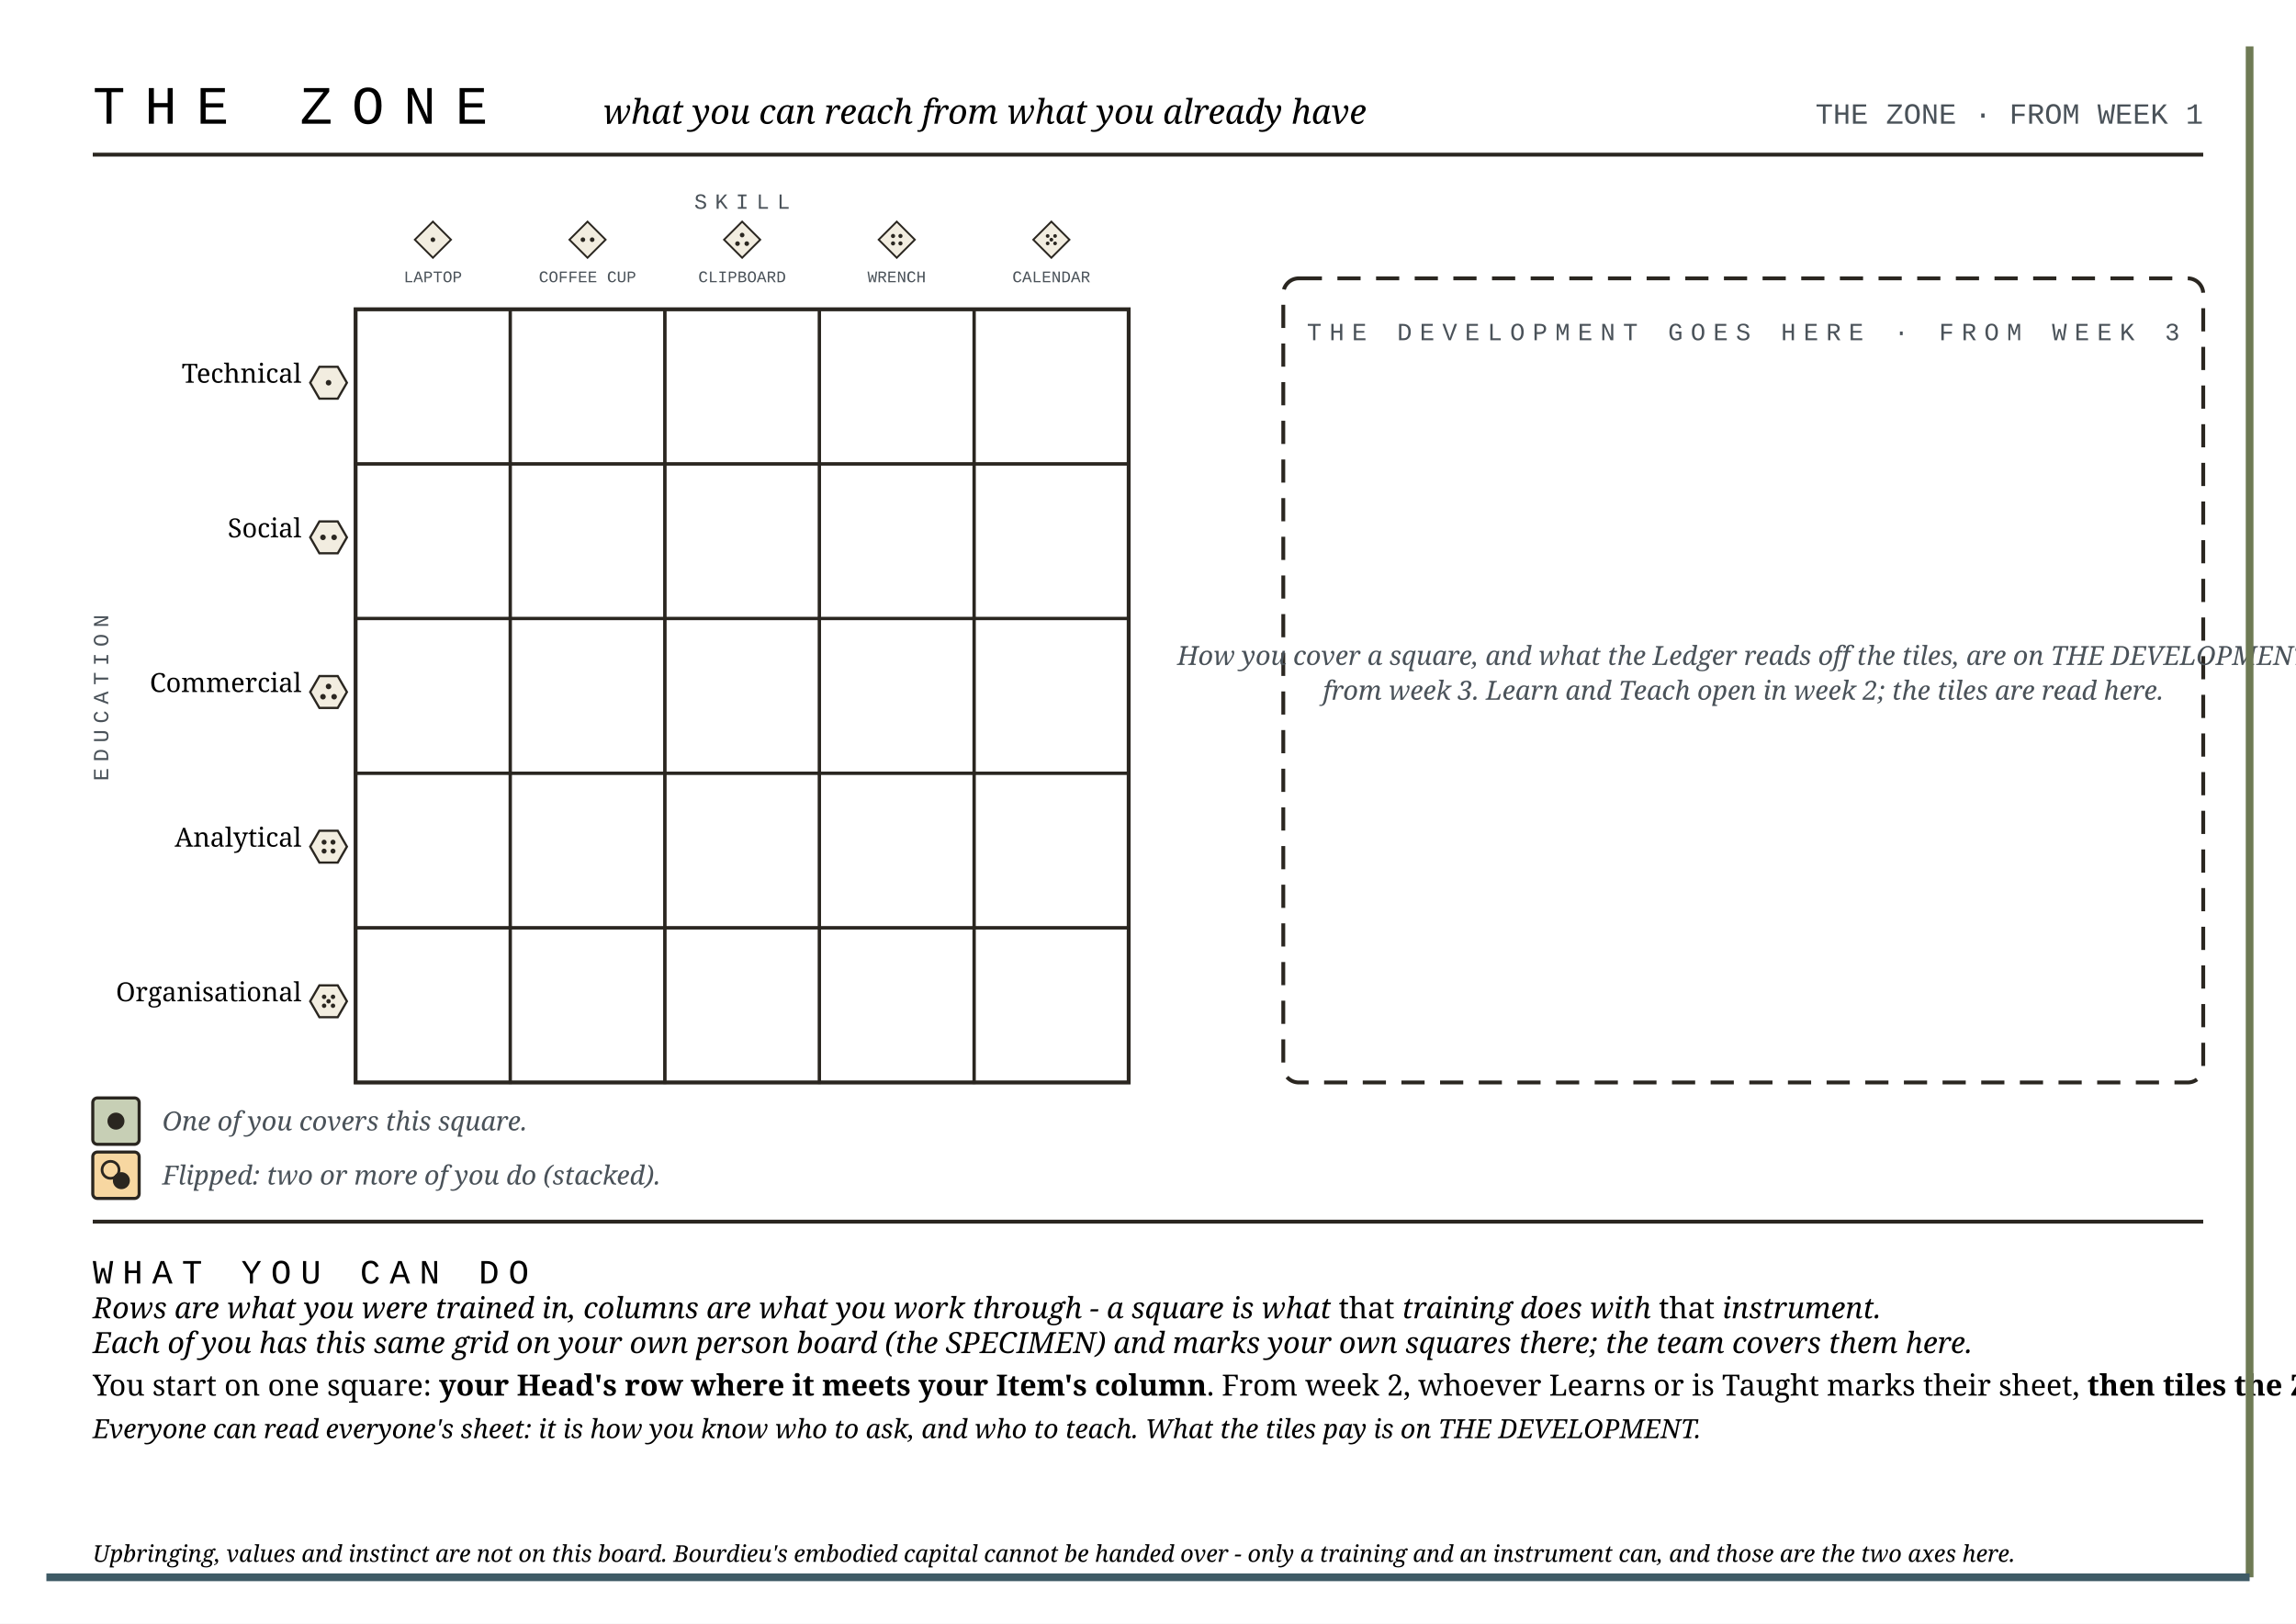
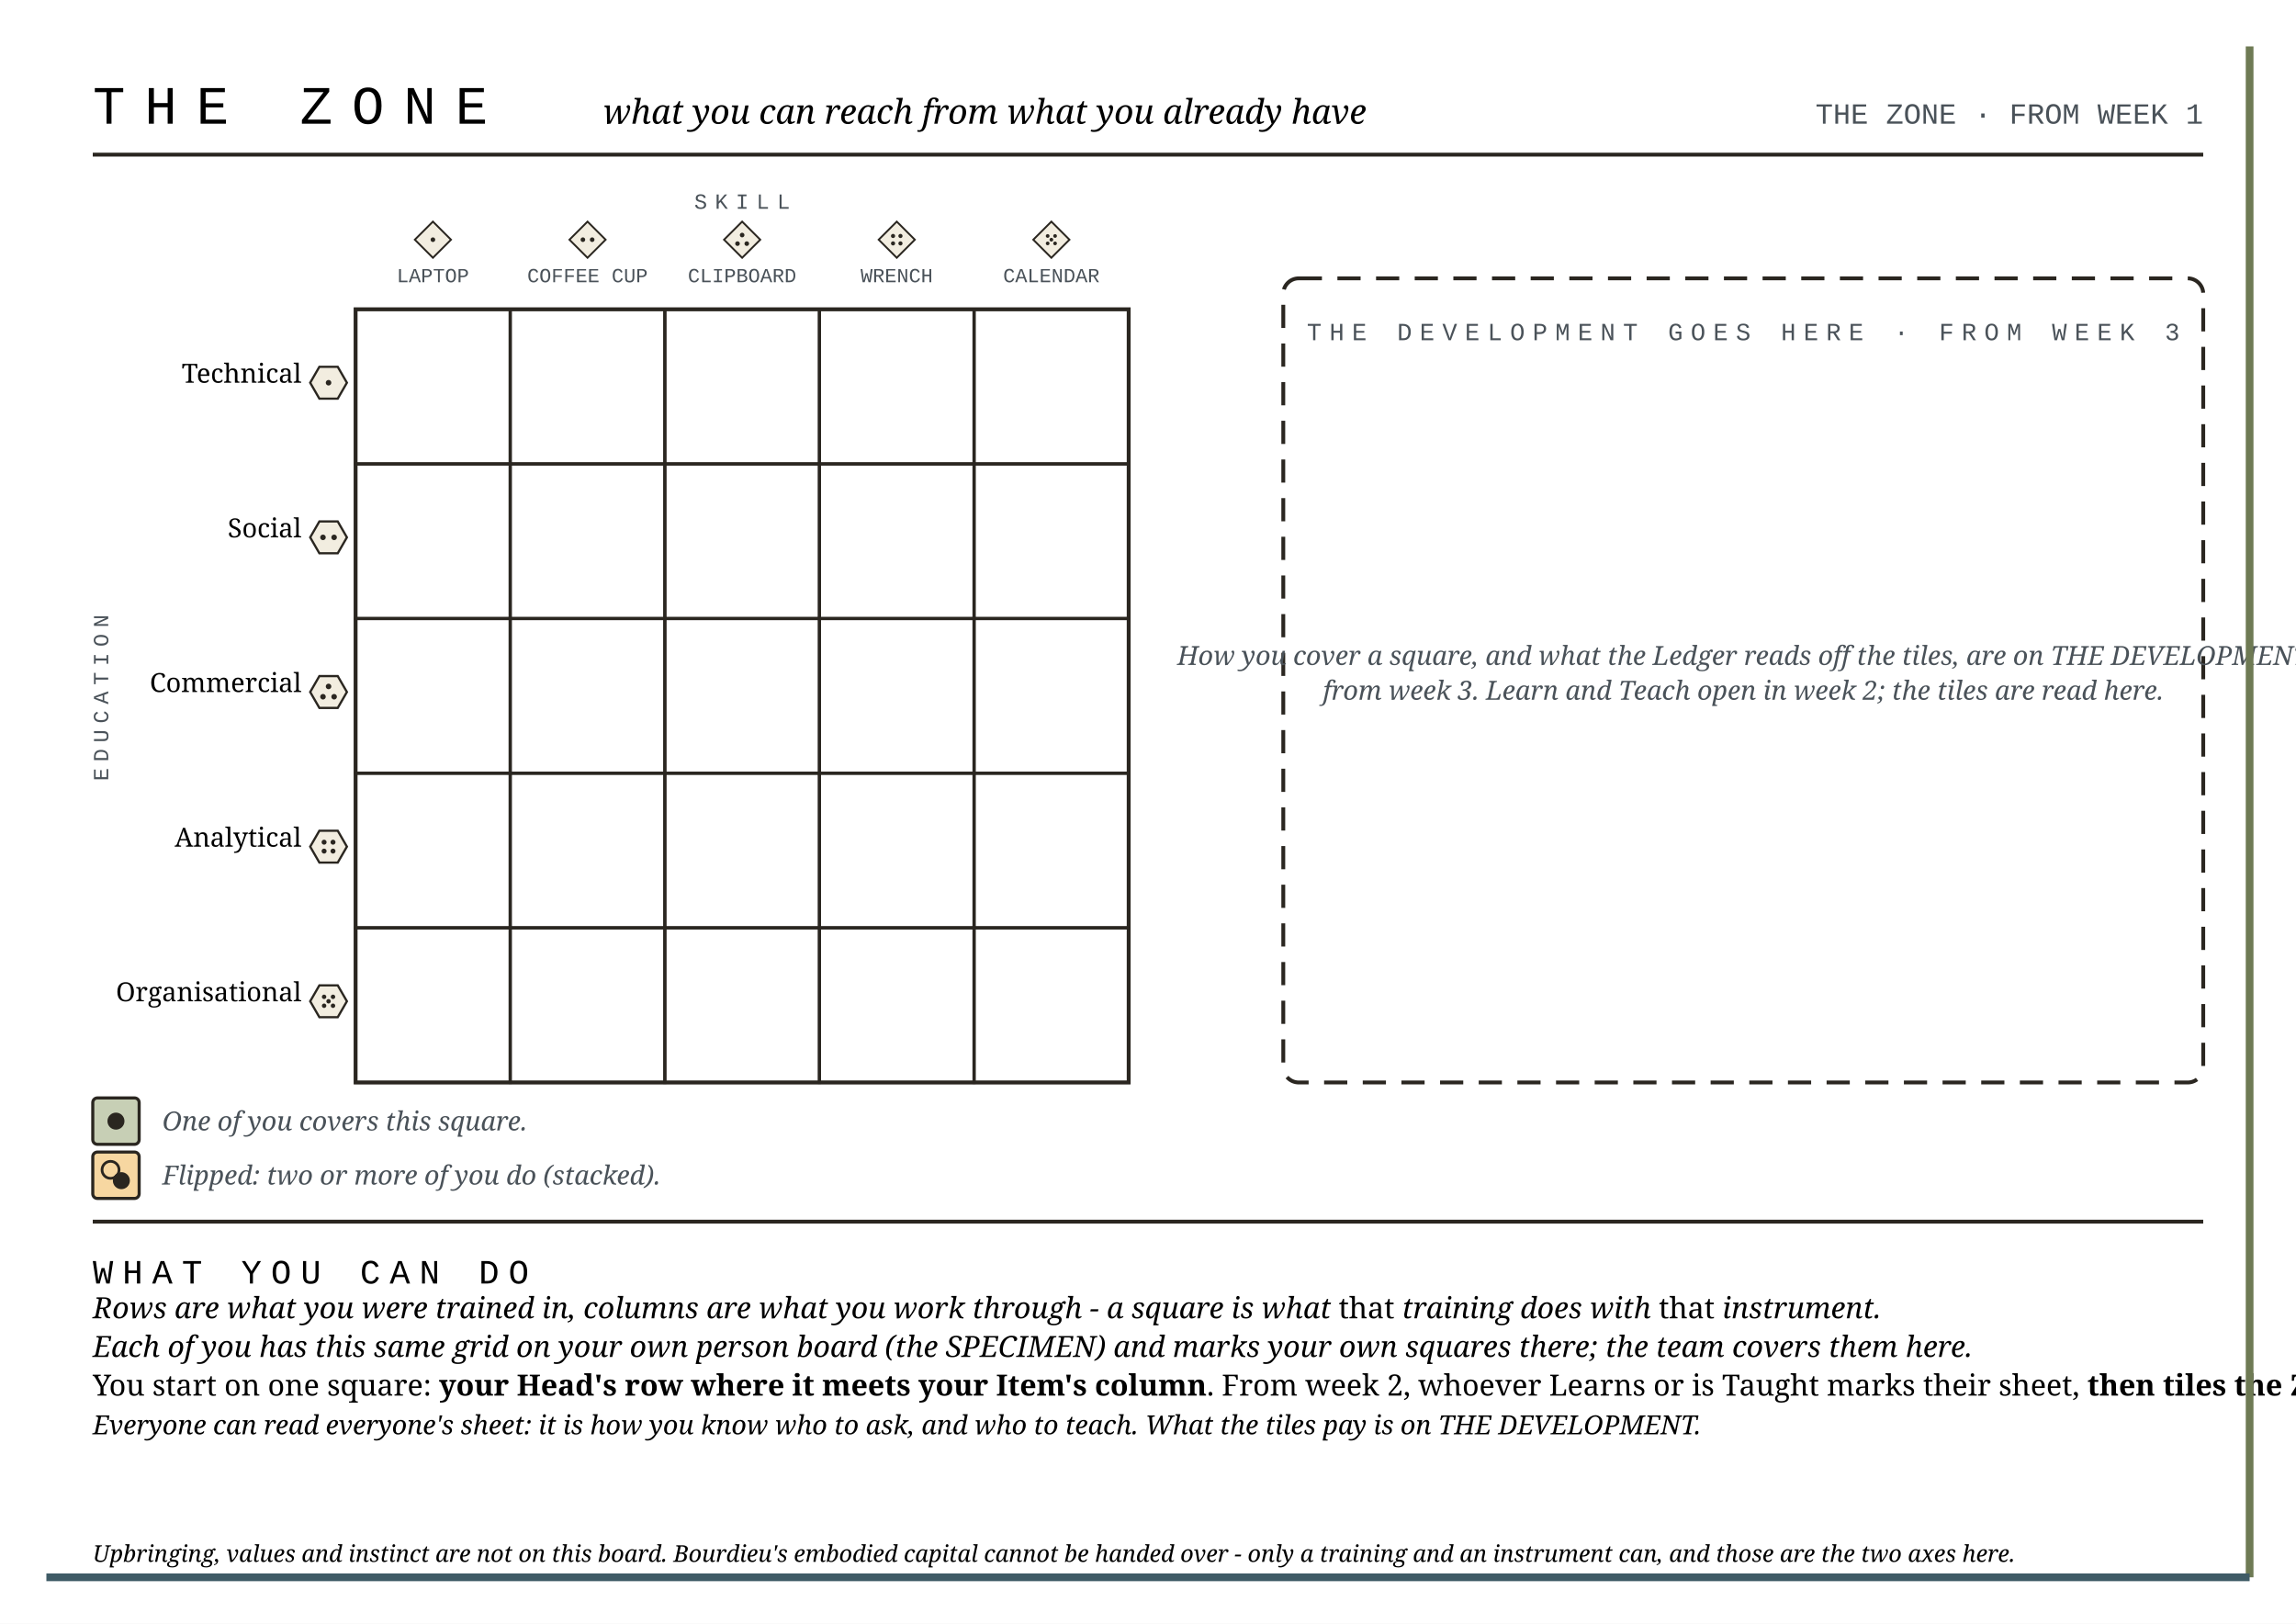
<svg xmlns="http://www.w3.org/2000/svg" width="297mm" height="210mm" viewBox="0 0 297 210">
  <style>
  .s { font-family:"EB Garamond",Garamond,Georgia,serif; fill:#000000; }
  .m { font-family:"IBM Plex Mono","Courier New",monospace; fill:#000000; }
  .r { stroke:#2A2620; stroke-width:.5; fill:none; }
  .cell { fill:none; stroke:#2A2620; stroke-width:.4; }
  .q { fill:#4A5259; }
  .ic { fill:#F2EDE0; stroke:#2A2620; stroke-width:.4; }
  .pip { fill:#2A2620; }
</style>
  <defs>
    <g id="sh-head">
      <polygon points="3.3,0 1.65,2.86 -1.65,2.86 -3.3,0 -1.65,-2.86 1.65,-2.86" class="ic" />
    </g>
    <g id="sh-item">
      <polygon points="0,-3.9 3.9,0 0,3.9 -3.9,0" class="ic" />
    </g>
    <g id="p1">
      <circle cx="0" cy="0" r=".5" class="pip" />
    </g>
    <g id="p2">
      <circle cx="-1" cy="0" r=".5" class="pip" />
      <circle cx="1" cy="0" r=".5" class="pip" />
    </g>
    <g id="p3">
      <circle cx="0" cy="-1" r=".5" class="pip" />
      <circle cx="-1" cy=".85" r=".5" class="pip" />
      <circle cx="1" cy=".85" r=".5" class="pip" />
    </g>
    <g id="p4">
      <circle cx="-.8" cy="-.8" r=".45" class="pip" />
      <circle cx=".8" cy="-.8" r=".45" class="pip" />
      <circle cx="-.8" cy=".8" r=".45" class="pip" />
      <circle cx=".8" cy=".8" r=".45" class="pip" />
    </g>
    <g id="p5">
      <circle cx="-.8" cy="-.8" r=".4" class="pip" />
      <circle cx=".8" cy="-.8" r=".4" class="pip" />
      <circle cx="0" cy="0" r=".4" class="pip" />
      <circle cx="-.8" cy=".8" r=".4" class="pip" />
      <circle cx=".8" cy=".8" r=".4" class="pip" />
    </g>
    <g id="tile-one">
      <rect x="-3" y="-3" width="6" height="6" rx=".6" fill="#C7CFB5" stroke="#2A2620" stroke-width=".4" />
      <circle cx="0" cy="0" r="1.1" class="pip" />
    </g>
    <g id="tile-stack">
      <rect x="-3" y="-3" width="6" height="6" rx=".6" fill="#F7D7A1" stroke="#2A2620" stroke-width=".4" />
      <circle cx="-.7" cy="-.7" r="1.1" fill="#F7D7A1" stroke="#2A2620" stroke-width=".35" />
      <circle cx=".7" cy=".7" r="1.1" class="pip" />
    </g>
  </defs>
  <rect width="297" height="210" fill="#FFFFFF" />
  <text x="12" y="16" class="m" font-size="7" letter-spacing="2.5">THE ZONE</text>
  <text x="78" y="16" class="s" font-size="4.4" font-style="italic">what you can reach from what you already have</text>
  <text x="285" y="16" class="m q" font-size="3.8" text-anchor="end">THE ZONE · FROM WEEK 1</text>
  <line x1="12" y1="20" x2="285" y2="20" class="r" />
  <g transform="translate(-16,0)">
-     <g class="m q" font-size="2.1" text-anchor="middle">
+     <g class="m q" font-size="2.6" text-anchor="middle">
      <text x="72" y="36.5">LAPTOP</text>
      <text x="92" y="36.5">COFFEE CUP</text>
      <text x="112" y="36.5">CLIPBOARD</text>
      <text x="132" y="36.5">WRENCH</text>
      <text x="152" y="36.5">CALENDAR</text>
    </g>
    <text x="112" y="27" class="m q" font-size="2.8" letter-spacing="1" text-anchor="middle">SKILL</text>
    <g transform="translate(72,31) scale(.6)">
      <use href="#sh-item" />
      <use href="#p1" />
    </g>
    <g transform="translate(92,31) scale(.6)">
      <use href="#sh-item" />
      <use href="#p2" />
    </g>
    <g transform="translate(112,31) scale(.6)">
      <use href="#sh-item" />
      <use href="#p3" />
    </g>
    <g transform="translate(132,31) scale(.6)">
      <use href="#sh-item" />
      <use href="#p4" />
    </g>
    <g transform="translate(152,31) scale(.6)">
      <use href="#sh-item" />
      <use href="#p5" />
    </g>
    <g transform="translate(30,101) rotate(-90)">
      <text x="0" y="0" class="m q" font-size="2.8" letter-spacing=".8">EDUCATION</text>
    </g>
    <g transform="translate(58.5,49.5) scale(.72)">
      <use href="#sh-head" />
      <use href="#p1" />
    </g>
    <g transform="translate(58.5,69.5) scale(.72)">
      <use href="#sh-head" />
      <use href="#p2" />
    </g>
    <g transform="translate(58.5,89.5) scale(.72)">
      <use href="#sh-head" />
      <use href="#p3" />
    </g>
    <g transform="translate(58.5,109.5) scale(.72)">
      <use href="#sh-head" />
      <use href="#p4" />
    </g>
    <g transform="translate(58.5,129.5) scale(.72)">
      <use href="#sh-head" />
      <use href="#p5" />
    </g>
    <g class="s" font-size="3.4" text-anchor="end">
      <text x="55" y="49.5">Technical</text>
      <text x="55" y="69.5">Social</text>
      <text x="55" y="89.5">Commercial</text>
      <text x="55" y="109.5">Analytical</text>
      <text x="55" y="129.5">Organisational</text>
    </g>
    <g class="cell">
      <rect x="62" y="40" width="20" height="20" />
      <rect x="82" y="40" width="20" height="20" />
      <rect x="102" y="40" width="20" height="20" />
      <rect x="122" y="40" width="20" height="20" />
      <rect x="142" y="40" width="20" height="20" />
      <rect x="62" y="60" width="20" height="20" />
      <rect x="82" y="60" width="20" height="20" />
      <rect x="102" y="60" width="20" height="20" />
      <rect x="122" y="60" width="20" height="20" />
      <rect x="142" y="60" width="20" height="20" />
      <rect x="62" y="80" width="20" height="20" />
      <rect x="82" y="80" width="20" height="20" />
      <rect x="102" y="80" width="20" height="20" />
      <rect x="122" y="80" width="20" height="20" />
      <rect x="142" y="80" width="20" height="20" />
      <rect x="62" y="100" width="20" height="20" />
      <rect x="82" y="100" width="20" height="20" />
      <rect x="102" y="100" width="20" height="20" />
      <rect x="122" y="100" width="20" height="20" />
      <rect x="142" y="100" width="20" height="20" />
      <rect x="62" y="120" width="20" height="20" />
      <rect x="82" y="120" width="20" height="20" />
      <rect x="102" y="120" width="20" height="20" />
      <rect x="122" y="120" width="20" height="20" />
      <rect x="142" y="120" width="20" height="20" />
    </g>
    <rect x="62" y="40" width="100" height="100" class="r" stroke-width=".8" />
  </g>
  <use href="#tile-one" x="15" y="145" />
  <text x="21" y="146.2" class="s q" font-size="3.4" font-style="italic">One of you covers this square.</text>
  <use href="#tile-stack" x="15" y="152" />
  <text x="21" y="153.2" class="s q" font-size="3.4" font-style="italic">Flipped: two or more of you do (stacked).</text>
  <rect x="166" y="36" width="119" height="104" rx="2" class="r" stroke-dasharray="3 2" />
  <text x="225.5" y="44" class="m q" font-size="3.2" letter-spacing="1" text-anchor="middle">THE DEVELOPMENT GOES HERE · FROM WEEK 3</text>
  <text x="225.5" y="86" class="s q" font-size="3.4" font-style="italic" text-anchor="middle">How you cover a square, and what the Ledger reads off the tiles, are on THE DEVELOPMENT</text>
  <text x="225.5" y="90.5" class="s q" font-size="3.4" font-style="italic" text-anchor="middle">from week 3. Learn and Teach open in week 2; the tiles are read here.</text>
  <line x1="12" y1="158" x2="285" y2="158" class="r" />
  <text x="12" y="166" class="m" font-size="4.4" letter-spacing="1.2">WHAT YOU CAN DO</text>
  <text x="12" y="170.5" class="s" font-size="3.8" font-style="italic">Rows are what you were trained in, columns are what you work through - a square is what <tspan font-style="normal">that</tspan> training does with <tspan font-style="normal">that</tspan> instrument.</text>
-   <text x="12" y="175" class="s" font-size="3.8" font-style="italic">Each of you has this same grid on your own person board (the SPECIMEN) and marks your own squares there; the team covers them here.</text>
+   <text x="12" y="175.5" class="s" font-size="3.8" font-style="italic">Each of you has this same grid on your own person board (the SPECIMEN) and marks your own squares there; the team covers them here.</text>
  <text x="12" y="180.5" class="s" font-size="3.8">You start on one square: <tspan font-weight="bold">your Head's row where it meets your Item's column</tspan>. From week 2, whoever Learns or is Taught marks their sheet, <tspan font-weight="bold">then tiles the Zone</tspan>.</text>
-   <text x="12" y="186" class="s" font-size="3.4" font-style="italic">Everyone can read everyone's sheet: it is how you know who to ask, and who to teach. What the tiles pay is on THE DEVELOPMENT.</text>
+   <text x="12" y="185.5" class="s" font-size="3.4" font-style="italic">Everyone can read everyone's sheet: it is how you know who to ask, and who to teach. What the tiles pay is on THE DEVELOPMENT.</text>
  <text x="12" y="202" class="s" font-size="3" font-style="italic">Upbringing, values and instinct are not on this board. Bourdieu's embodied capital cannot be handed over - only a training and an instrument can, and those are the two axes here.</text>
  <line x1="291" y1="6" x2="291" y2="204" stroke="#6E7A54" stroke-width="1" />
  <line x1="6" y1="204" x2="291" y2="204" stroke="#3F5B66" stroke-width="1" />
</svg>
